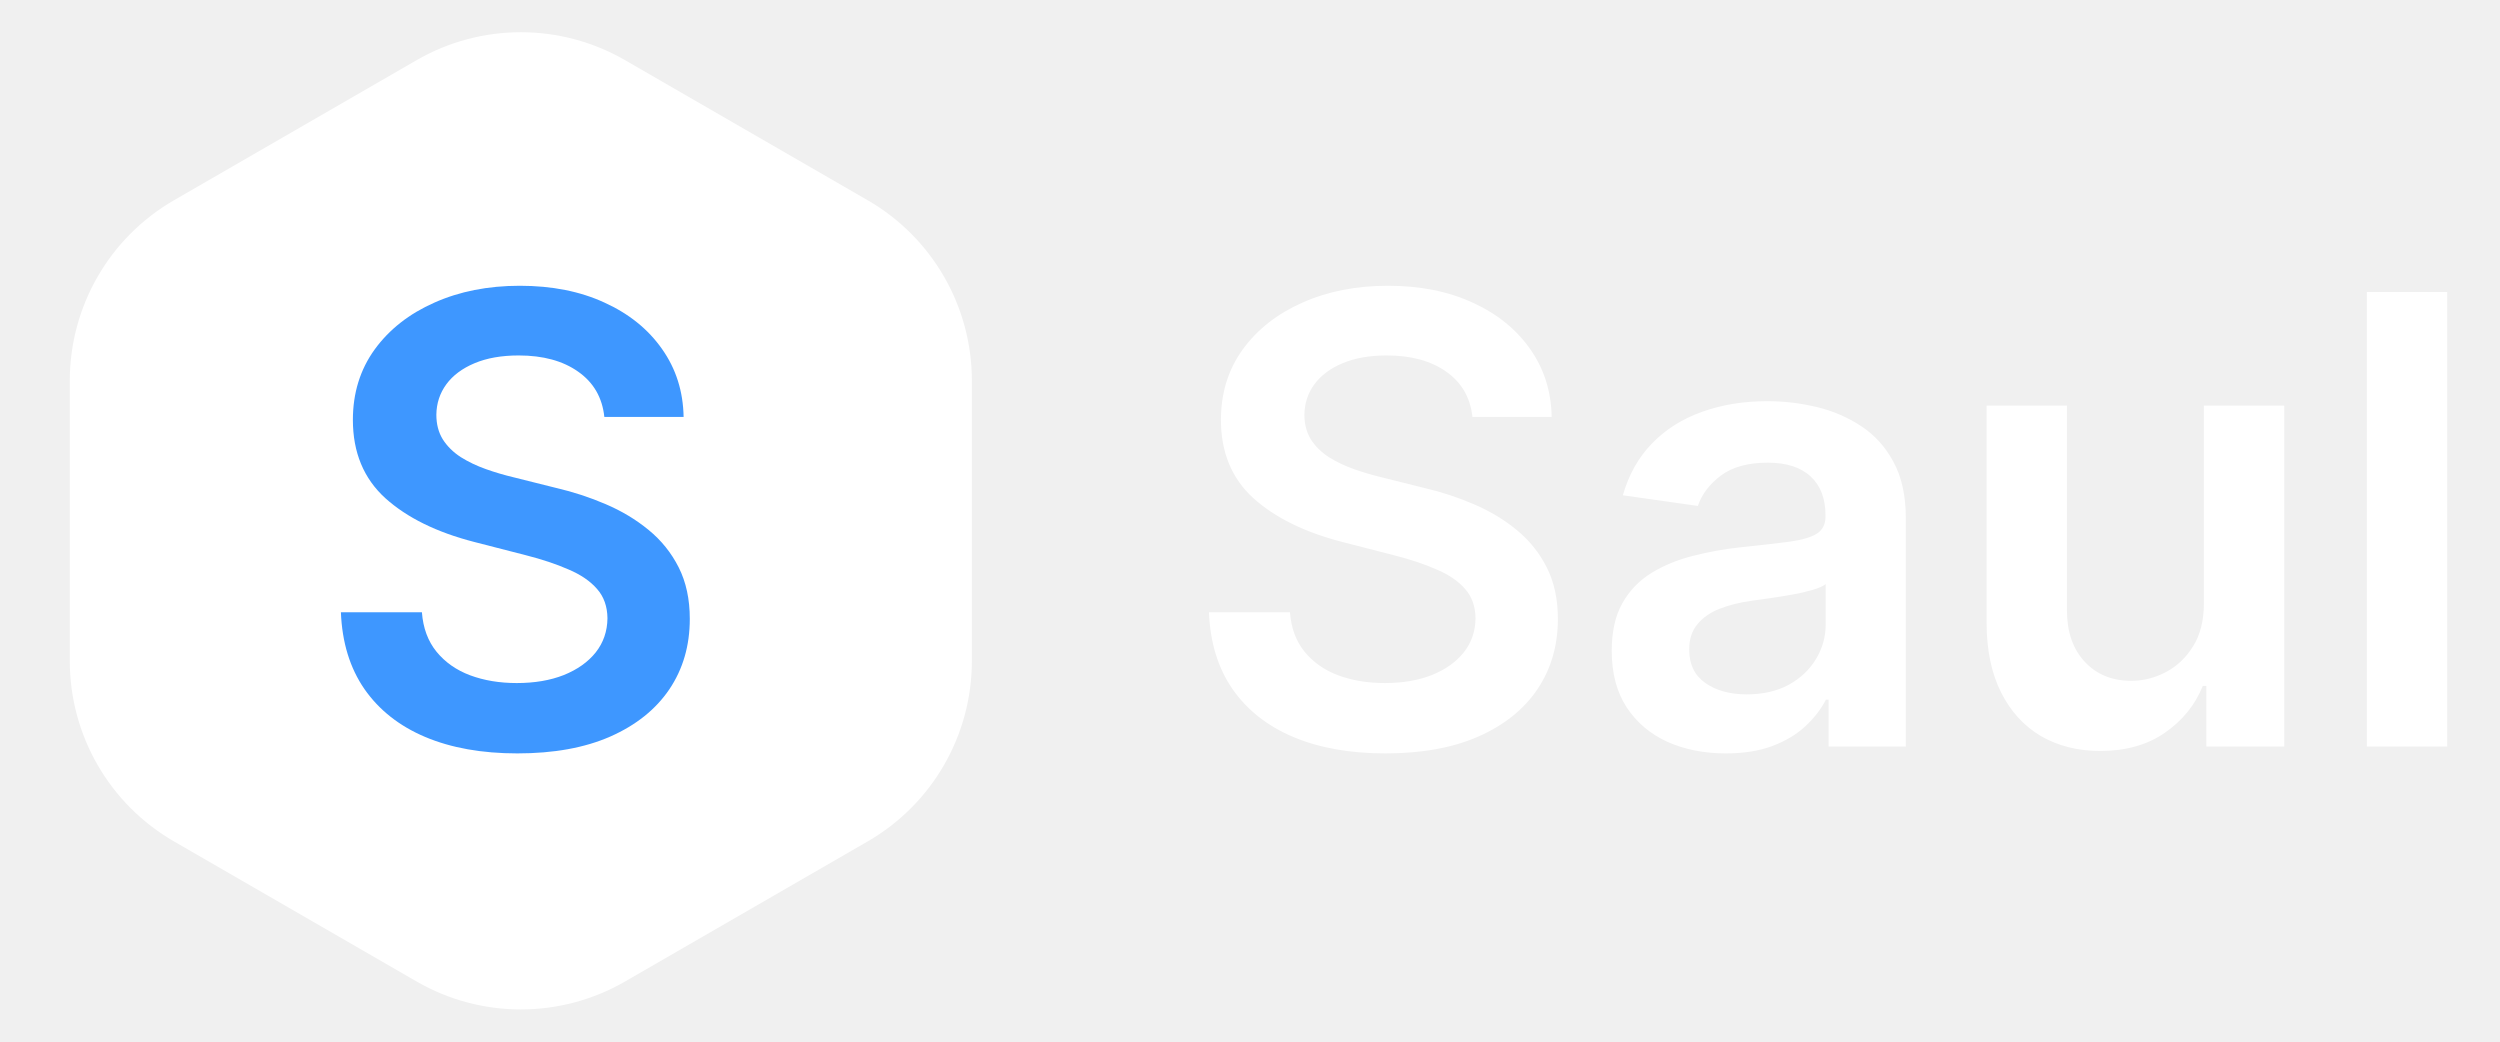
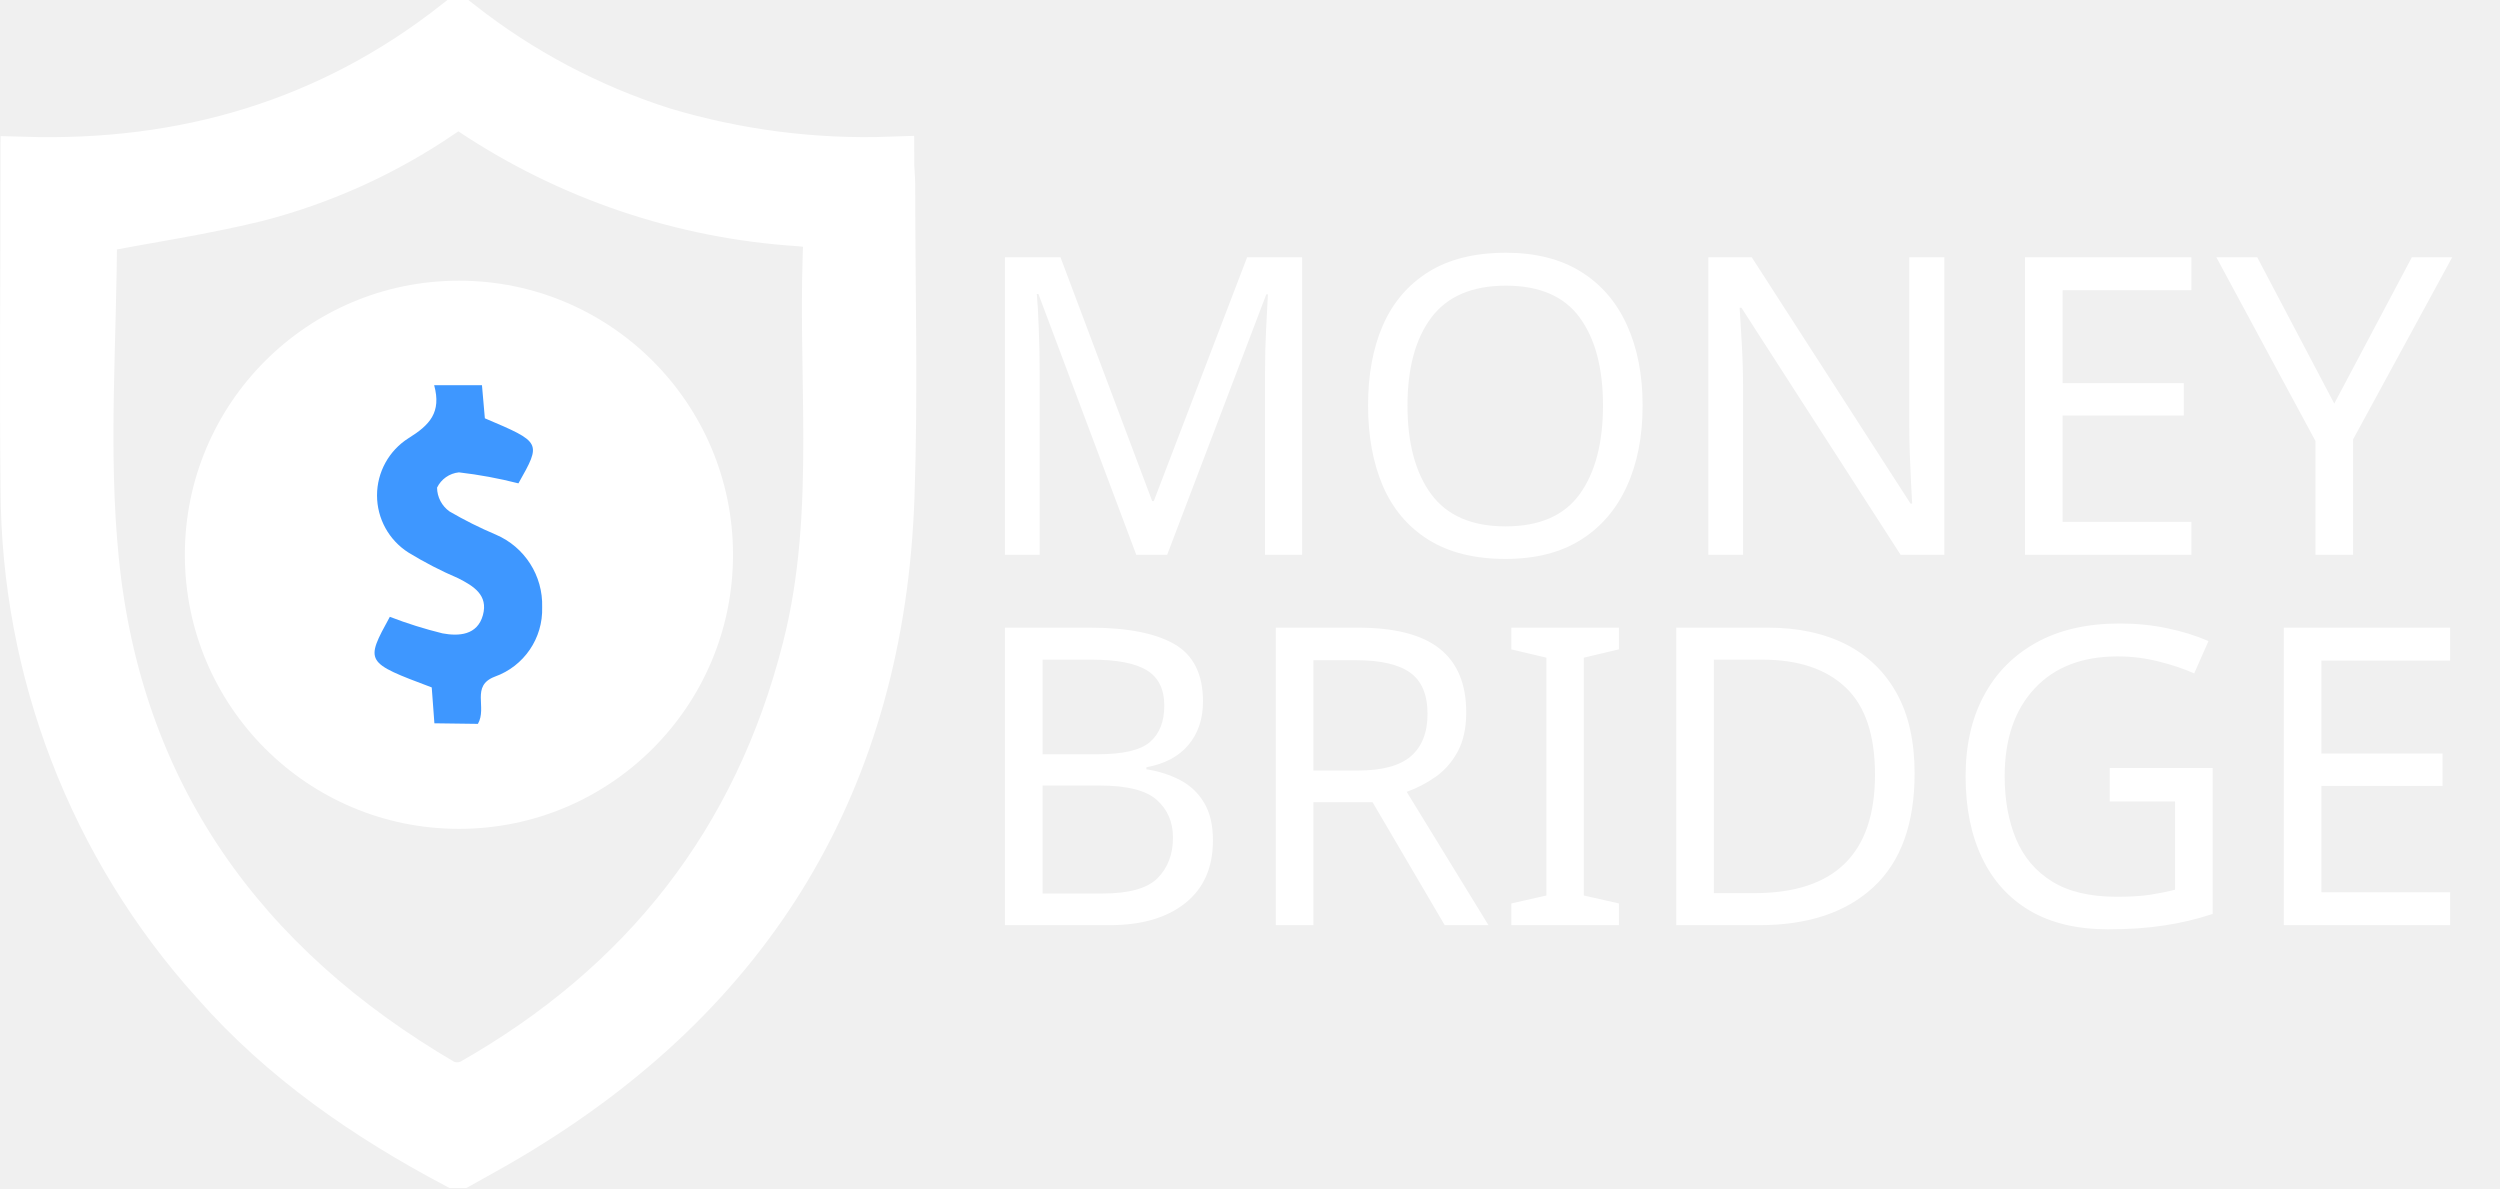
- <svg xmlns="http://www.w3.org/2000/svg" width="72" height="30" viewBox="0 0 72 30" fill="none">
-   <path d="M12 1.732C13.856 0.66 16.144 0.66 18 1.732L24.99 5.768C26.847 6.84 27.99 8.821 27.99 10.964V19.036C27.99 21.18 26.847 23.16 24.99 24.232L18 28.268C16.144 29.34 13.856 29.34 12 28.268L5.01 24.232C3.153 23.16 2.01 21.18 2.01 19.036V10.964C2.01 8.821 3.153 6.84 5.01 5.768L12 1.732Z" fill="white" />
-   <path d="M17.405 12.008C17.346 11.45 17.095 11.015 16.651 10.704C16.212 10.393 15.641 10.237 14.938 10.237C14.444 10.237 14.02 10.312 13.666 10.461C13.312 10.61 13.042 10.812 12.854 11.068C12.667 11.324 12.571 11.616 12.567 11.944C12.567 12.217 12.629 12.453 12.752 12.653C12.88 12.854 13.053 13.024 13.27 13.165C13.487 13.301 13.728 13.416 13.992 13.51C14.256 13.604 14.523 13.682 14.791 13.746L16.018 14.053C16.513 14.168 16.988 14.324 17.444 14.52C17.904 14.716 18.315 14.963 18.678 15.261C19.044 15.56 19.334 15.92 19.547 16.342C19.76 16.764 19.866 17.258 19.866 17.825C19.866 18.592 19.671 19.267 19.278 19.851C18.886 20.43 18.32 20.884 17.578 21.212C16.841 21.536 15.948 21.698 14.9 21.698C13.881 21.698 12.997 21.541 12.247 21.225C11.501 20.91 10.918 20.45 10.496 19.845C10.078 19.239 9.852 18.502 9.818 17.633H12.151C12.185 18.089 12.326 18.468 12.573 18.771C12.82 19.073 13.142 19.299 13.538 19.448C13.939 19.597 14.386 19.672 14.881 19.672C15.396 19.672 15.848 19.595 16.236 19.442C16.628 19.284 16.935 19.067 17.156 18.79C17.378 18.509 17.491 18.18 17.495 17.805C17.491 17.465 17.391 17.183 17.195 16.962C16.999 16.736 16.724 16.548 16.37 16.399C16.021 16.246 15.611 16.109 15.143 15.99L13.653 15.607C12.575 15.329 11.723 14.91 11.097 14.347C10.474 13.78 10.163 13.028 10.163 12.091C10.163 11.32 10.372 10.644 10.79 10.065C11.212 9.485 11.785 9.036 12.509 8.716C13.234 8.392 14.054 8.23 14.97 8.23C15.899 8.23 16.713 8.392 17.412 8.716C18.115 9.036 18.667 9.481 19.067 10.052C19.468 10.619 19.675 11.271 19.688 12.008H17.405Z" fill="#3E97FF" />
-   <path d="M42.406 12.008C42.346 11.45 42.094 11.015 41.651 10.704C41.212 10.393 40.641 10.237 39.938 10.237C39.444 10.237 39.02 10.312 38.666 10.461C38.312 10.61 38.042 10.812 37.854 11.068C37.667 11.324 37.571 11.616 37.567 11.944C37.567 12.217 37.629 12.453 37.752 12.653C37.88 12.854 38.053 13.024 38.27 13.165C38.487 13.301 38.728 13.416 38.992 13.51C39.256 13.604 39.523 13.682 39.791 13.746L41.019 14.053C41.513 14.168 41.988 14.324 42.444 14.52C42.904 14.716 43.315 14.963 43.678 15.261C44.044 15.56 44.334 15.92 44.547 16.342C44.76 16.764 44.867 17.258 44.867 17.825C44.867 18.592 44.67 19.267 44.278 19.851C43.886 20.43 43.32 20.884 42.578 21.212C41.841 21.536 40.948 21.698 39.9 21.698C38.881 21.698 37.997 21.541 37.247 21.225C36.501 20.91 35.918 20.45 35.496 19.845C35.078 19.239 34.852 18.502 34.818 17.633H37.151C37.185 18.089 37.326 18.468 37.573 18.771C37.82 19.073 38.142 19.299 38.538 19.448C38.939 19.597 39.386 19.672 39.881 19.672C40.396 19.672 40.848 19.595 41.236 19.442C41.628 19.284 41.935 19.067 42.156 18.79C42.378 18.509 42.491 18.18 42.495 17.805C42.491 17.465 42.391 17.183 42.195 16.962C41.999 16.736 41.724 16.548 41.37 16.399C41.021 16.246 40.611 16.109 40.143 15.99L38.653 15.607C37.575 15.329 36.723 14.91 36.097 14.347C35.474 13.78 35.163 13.028 35.163 12.091C35.163 11.32 35.372 10.644 35.79 10.065C36.212 9.485 36.785 9.036 37.509 8.716C38.234 8.392 39.054 8.23 39.97 8.23C40.899 8.23 41.713 8.392 42.412 8.716C43.115 9.036 43.667 9.481 44.068 10.052C44.468 10.619 44.675 11.271 44.688 12.008H42.406ZM49.704 21.698C49.081 21.698 48.521 21.587 48.023 21.366C47.528 21.14 47.136 20.808 46.846 20.369C46.561 19.93 46.418 19.389 46.418 18.745C46.418 18.191 46.52 17.733 46.725 17.371C46.929 17.009 47.209 16.719 47.562 16.501C47.916 16.284 48.315 16.12 48.758 16.009C49.205 15.894 49.667 15.811 50.145 15.76C50.72 15.7 51.187 15.647 51.545 15.6C51.903 15.549 52.163 15.472 52.324 15.37C52.491 15.264 52.574 15.099 52.574 14.878V14.839C52.574 14.358 52.431 13.985 52.145 13.721C51.86 13.457 51.449 13.325 50.912 13.325C50.345 13.325 49.895 13.448 49.563 13.695C49.235 13.943 49.013 14.234 48.898 14.571L46.738 14.264C46.908 13.668 47.19 13.169 47.581 12.768C47.974 12.364 48.453 12.061 49.02 11.861C49.587 11.656 50.213 11.554 50.899 11.554C51.372 11.554 51.843 11.609 52.312 11.72C52.78 11.831 53.209 12.014 53.596 12.27C53.984 12.521 54.295 12.864 54.53 13.299C54.768 13.734 54.888 14.277 54.888 14.929V21.5H52.663V20.151H52.587C52.446 20.424 52.248 20.68 51.992 20.918C51.741 21.153 51.423 21.342 51.04 21.487C50.66 21.628 50.215 21.698 49.704 21.698ZM50.304 19.998C50.769 19.998 51.172 19.906 51.513 19.723C51.853 19.535 52.116 19.288 52.299 18.982C52.486 18.675 52.58 18.34 52.58 17.978V16.821C52.508 16.881 52.384 16.936 52.209 16.987C52.039 17.038 51.847 17.083 51.634 17.121C51.421 17.16 51.21 17.194 51.001 17.224C50.792 17.254 50.611 17.279 50.458 17.3C50.113 17.347 49.804 17.424 49.531 17.53C49.258 17.637 49.043 17.786 48.886 17.978C48.728 18.166 48.649 18.408 48.649 18.707C48.649 19.133 48.804 19.454 49.116 19.672C49.427 19.889 49.823 19.998 50.304 19.998ZM63.472 17.371V11.682H65.786V21.5H63.542V19.755H63.44C63.219 20.305 62.854 20.754 62.347 21.104C61.844 21.453 61.224 21.628 60.487 21.628C59.844 21.628 59.275 21.485 58.78 21.2C58.29 20.91 57.907 20.49 57.63 19.94C57.353 19.386 57.214 18.717 57.214 17.933V11.682H59.528V17.575C59.528 18.197 59.699 18.692 60.04 19.058C60.38 19.425 60.828 19.608 61.382 19.608C61.723 19.608 62.053 19.525 62.373 19.359C62.692 19.192 62.954 18.945 63.159 18.617C63.368 18.285 63.472 17.869 63.472 17.371ZM70.479 8.409V21.5H68.165V8.409H70.479Z" fill="white" />
+ <svg xmlns="http://www.w3.org/2000/svg" id="Calque_1" data-name="Calque 1" viewBox="0 0 215.99 102.64">
+   <defs>
+     <style>.cls-1{font-size:36px;font-family:FolioStd-Medium, Folio Std;font-weight:500;}.cls-1,.cls-2,.cls-3{fill:#fff;}.cls-2{stroke:#fff;stroke-miterlimit:10;stroke-width:4px;}.cls-4{fill:#3e97ff;}</style>
+   </defs>
+   <text class="cls-1" transform="translate(83.34 47.93)">MONEY<tspan x="0" y="32">BRIDGE</tspan>
+   </text>
+   <path class="cls-2" d="M125.9,133.35a55.67,55.67,0,0,0,17.46,9.26,60.91,60.91,0,0,0,19.75,2.55c0,.84.09,1.47.09,2.11,0,9,.25,18-.06,26.95-.84,24.49-12,42.93-33.07,55.41-1.38.82-2.78,1.58-4.17,2.36h-.44c-7.78-4.13-14.95-9.07-20.81-15.74a63.88,63.88,0,0,1-16.47-42.71c-.11-9.34,0-18.68,0-28.37,13.85.42,26.38-3.24,37.3-11.82ZM157.59,151c-1-.16-1.68-.32-2.34-.37A57.75,57.75,0,0,1,126.79,141c-1.07-.71-1.67-.3-2.49.25a51,51,0,0,1-16.06,7.27c-4.66,1.13-9.41,1.84-14,2.71,0,9.41-.79,19,.16,28.48,2,20.12,12.66,35,30.06,45.16a2.77,2.77,0,0,0,2.34,0c14.9-8.45,24.69-20.84,28.92-37.53C158.78,175.35,156.87,163.19,157.59,151Z" transform="translate(-86.13 -131.35)" />
+   <circle class="cls-3" cx="39.65" cy="47.93" r="23.68" />
+   <path class="cls-4" d="M127.42,193.89c.82-1.44-.64-3.28,1.46-4.08a6.16,6.16,0,0,0,4.09-6,6.6,6.6,0,0,0-4-6.27,35,35,0,0,1-4-2,2.56,2.56,0,0,1-1.08-2.06,2.36,2.36,0,0,1,1.89-1.32,38.8,38.8,0,0,1,5.14.95c2-3.54,2-3.54-2.9-5.62l-.25-2.86h-4.13c.64,2.35-.38,3.44-2.22,4.58a5.85,5.85,0,0,0,0,9.88,33.54,33.54,0,0,0,4.3,2.22c1.32.67,2.61,1.45,2.13,3.19s-2.09,1.83-3.49,1.57a37.33,37.33,0,0,1-4.55-1.43c-2.15,3.93-2.15,3.93,3.62,6.1l.23,3.1Z" transform="translate(-86.13 -131.35)" />
</svg>
